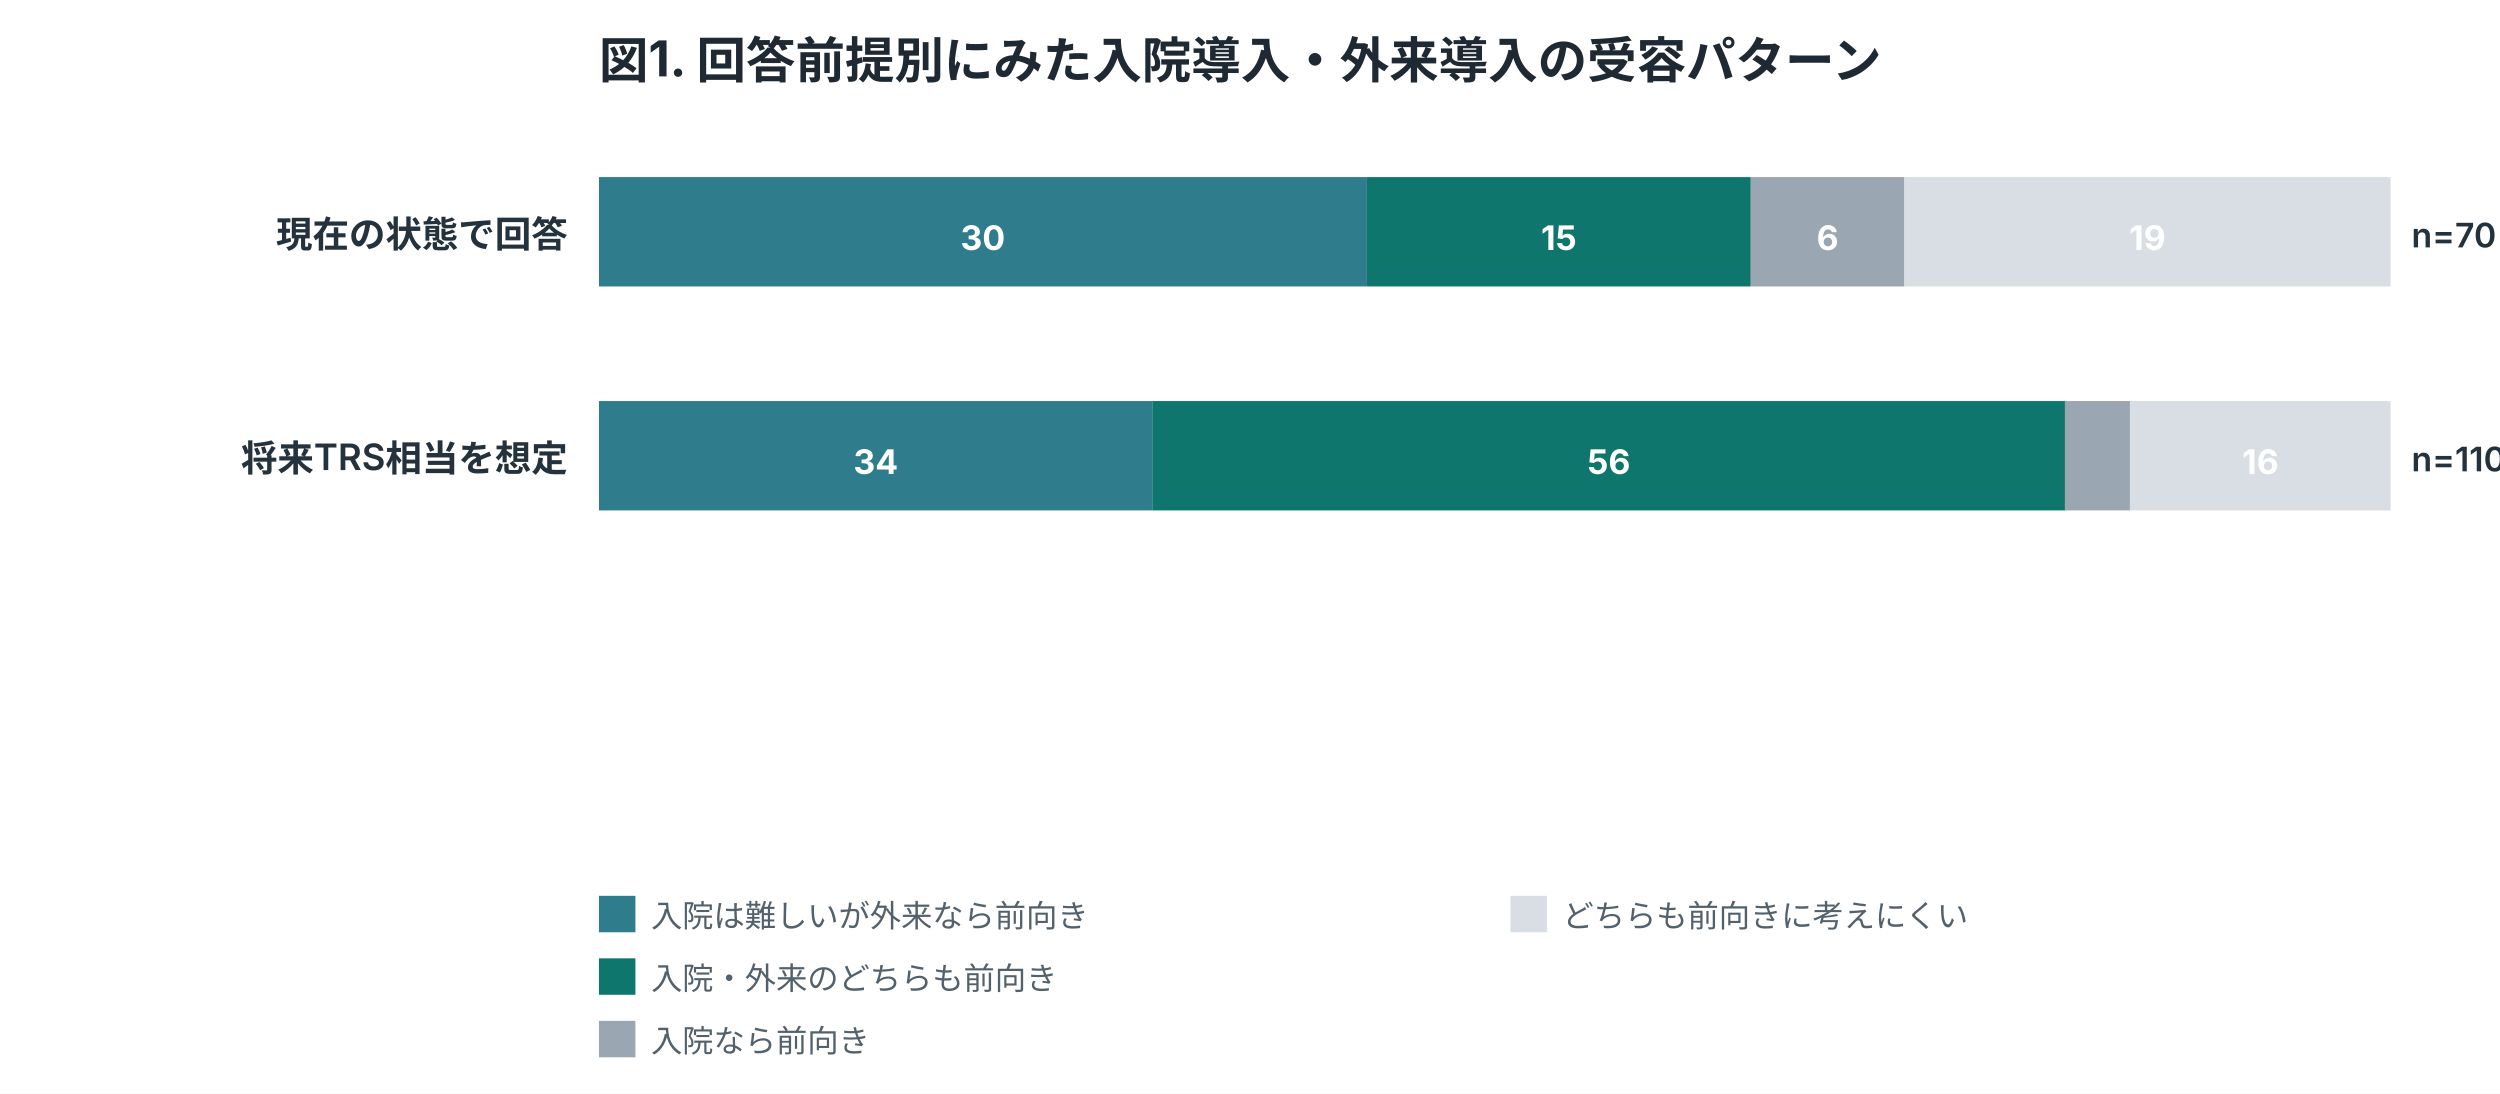
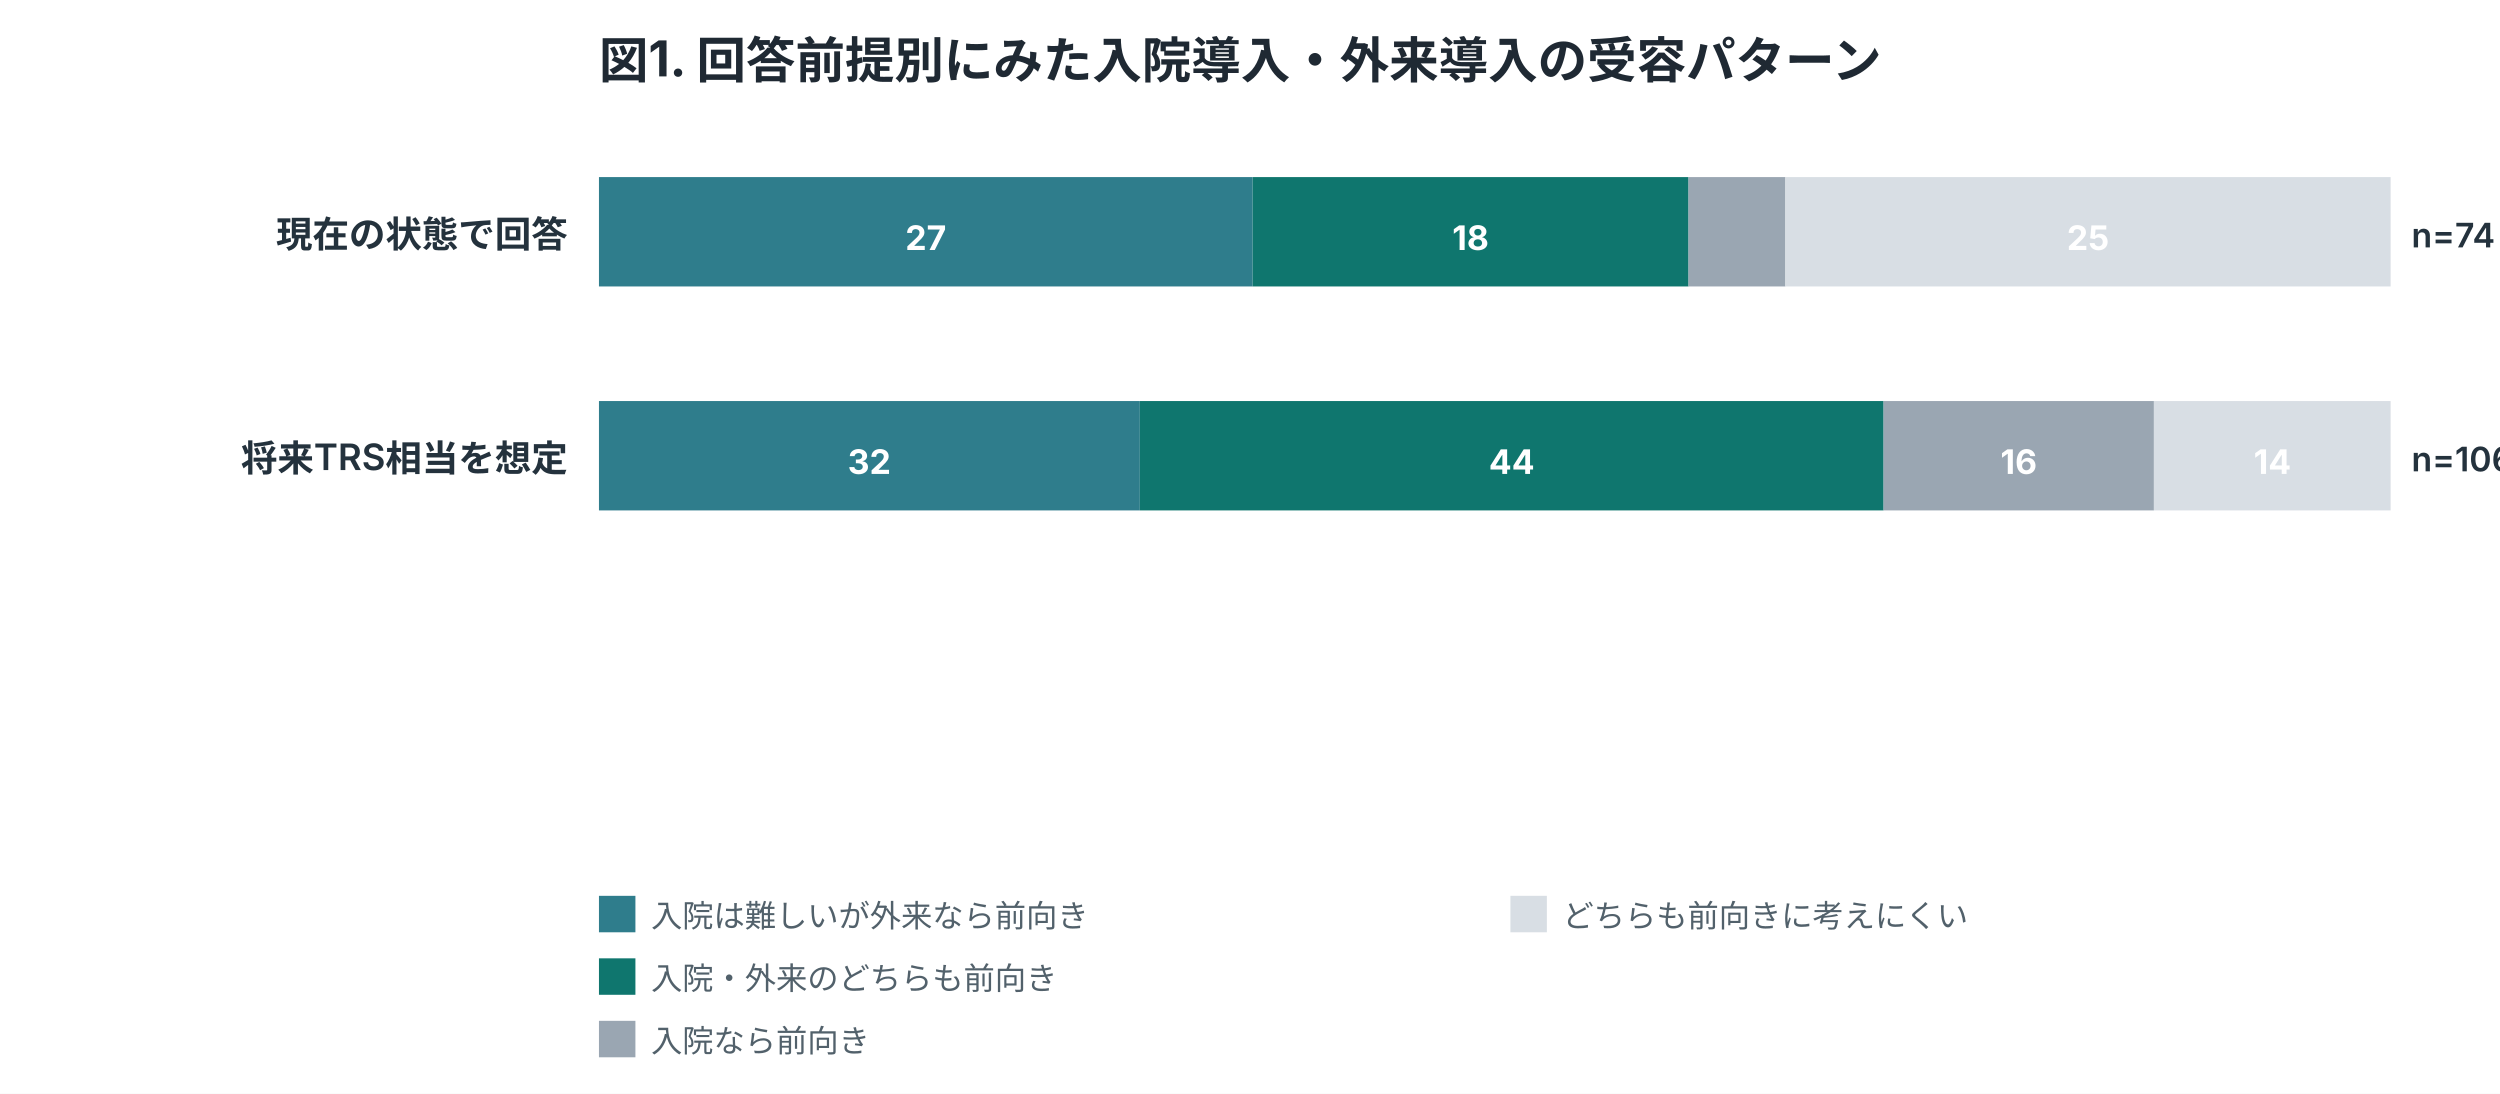
<svg xmlns="http://www.w3.org/2000/svg" width="960" height="420" viewBox="0 0 960 420" role="img">
  <style>
.title{font:700 19px -apple-system,BlinkMacSystemFont,"Segoe UI",sans-serif;fill:#1f2933}
.label{font:600 14px -apple-system,BlinkMacSystemFont,"Segoe UI",sans-serif;fill:#24323d}
.num{font:600 13px -apple-system,BlinkMacSystemFont,"Segoe UI",sans-serif;fill:#24323d}
.axis,.legend,.note{font:12px -apple-system,BlinkMacSystemFont,"Segoe UI",sans-serif;fill:#52616b}
.inside{font:700 13px -apple-system,BlinkMacSystemFont,"Segoe UI",sans-serif;fill:white}
.big{font:700 34px -apple-system,BlinkMacSystemFont,"Segoe UI",sans-serif;fill:#1f2933}
</style>
  <rect width="100%" height="100%" fill="white" />
  <text x="230" y="30" class="title">図1. 回答前提別にみた入院導入・外来導入の受容パターン</text>
  <text x="218" y="95" text-anchor="end" class="label">現在の状態で回答</text>
-   <rect x="230.0" y="68" width="294.9" height="42" fill="#2f7d8c" />
-   <text x="377.4" y="96" text-anchor="middle" class="inside">30</text>
-   <rect x="524.9" y="68" width="147.4" height="42" fill="#0f766e" />
-   <text x="598.6" y="96" text-anchor="middle" class="inside">15</text>
-   <rect x="672.3" y="68" width="59.0" height="42" fill="#9aa6b2" />
-   <text x="701.8" y="96" text-anchor="middle" class="inside">6</text>
-   <rect x="731.3" y="68" width="186.7" height="42" fill="#d8dee4" />
-   <text x="824.6" y="96" text-anchor="middle" class="inside">19</text>
-   <text x="926" y="95" class="num">n=70</text>
+   <rect x="230.0" y="68" width="251.0" height="42" fill="#2f7d8c" />
+   <text x="355.5" y="96" text-anchor="middle" class="inside">27</text>
+   <rect x="481.0" y="68" width="167.4" height="42" fill="#0f766e" />
+   <text x="564.7" y="96" text-anchor="middle" class="inside">18</text>
+   <rect x="648.4" y="68" width="37.2" height="42" fill="#9aa6b2" />
+   <rect x="685.6" y="68" width="232.4" height="42" fill="#d8dee4" />
+   <text x="801.8" y="96" text-anchor="middle" class="inside">25</text>
+   <text x="926" y="95" class="num">n=74</text>
  <text x="218" y="181" text-anchor="end" class="label">将来TRS相当を想定</text>
-   <rect x="230.0" y="154" width="212.7" height="42" fill="#2f7d8c" />
-   <text x="336.3" y="182" text-anchor="middle" class="inside">34</text>
-   <rect x="442.7" y="154" width="350.3" height="42" fill="#0f766e" />
-   <text x="617.8" y="182" text-anchor="middle" class="inside">56</text>
-   <rect x="792.9" y="154" width="25.0" height="42" fill="#9aa6b2" />
-   <rect x="817.9" y="154" width="100.1" height="42" fill="#d8dee4" />
-   <text x="868.0" y="182" text-anchor="middle" class="inside">16</text>
-   <text x="926" y="181" class="num">n=110</text>
+   <rect x="230.0" y="154" width="207.7" height="42" fill="#2f7d8c" />
+   <text x="333.8" y="182" text-anchor="middle" class="inside">32</text>
+   <rect x="437.7" y="154" width="285.6" height="42" fill="#0f766e" />
+   <text x="580.5" y="182" text-anchor="middle" class="inside">44</text>
+   <rect x="723.3" y="154" width="103.8" height="42" fill="#9aa6b2" />
+   <text x="775.2" y="182" text-anchor="middle" class="inside">16</text>
+   <rect x="827.1" y="154" width="90.9" height="42" fill="#d8dee4" />
+   <text x="872.6" y="182" text-anchor="middle" class="inside">14</text>
+   <text x="926" y="181" class="num">n=106</text>
  <rect x="230" y="344" width="14" height="14" fill="#2f7d8c" />
  <text x="250" y="356" class="legend">入院は難しいが外来なら前向き</text>
  <rect x="230" y="368" width="14" height="14" fill="#0f766e" />
  <text x="250" y="380" class="legend">入院・外来のどちらも前向き</text>
  <rect x="230" y="392" width="14" height="14" fill="#9aa6b2" />
  <text x="250" y="404" class="legend">入院なら前向き</text>
  <rect x="580" y="344" width="14" height="14" fill="#d8dee4" />
  <text x="600" y="356" class="legend">どちらも前向きに考えにくい</text>
</svg>
